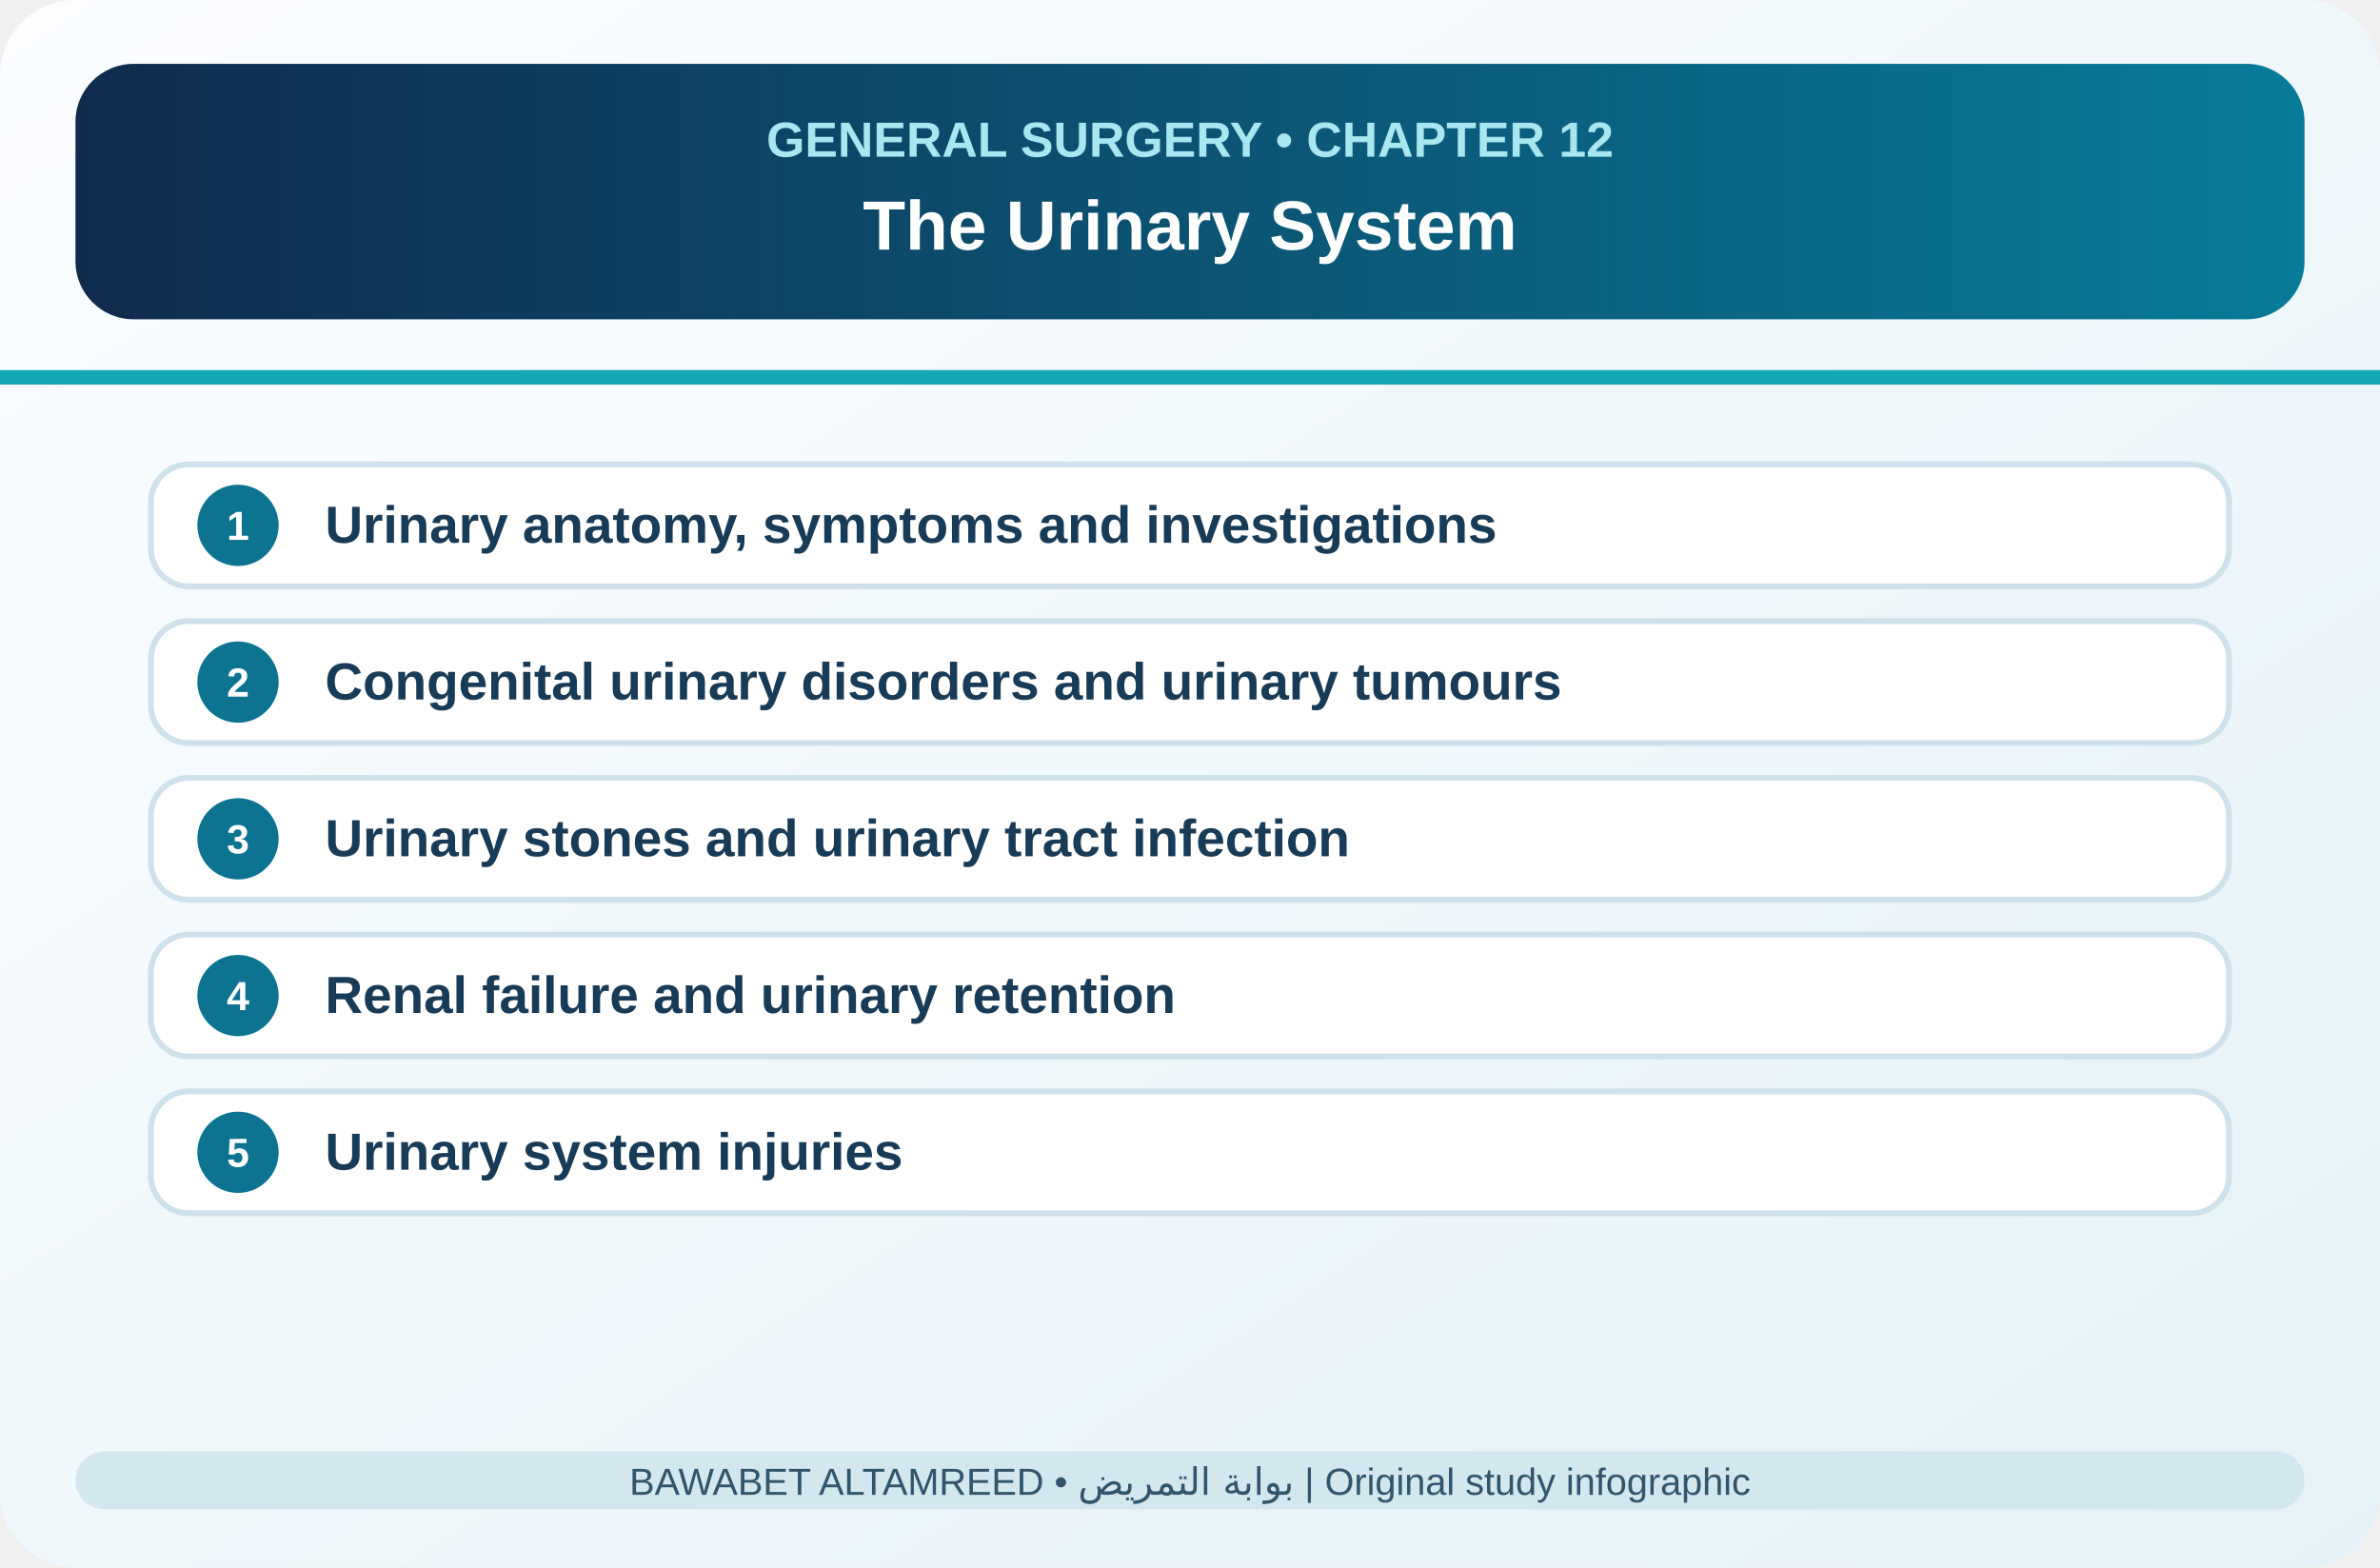
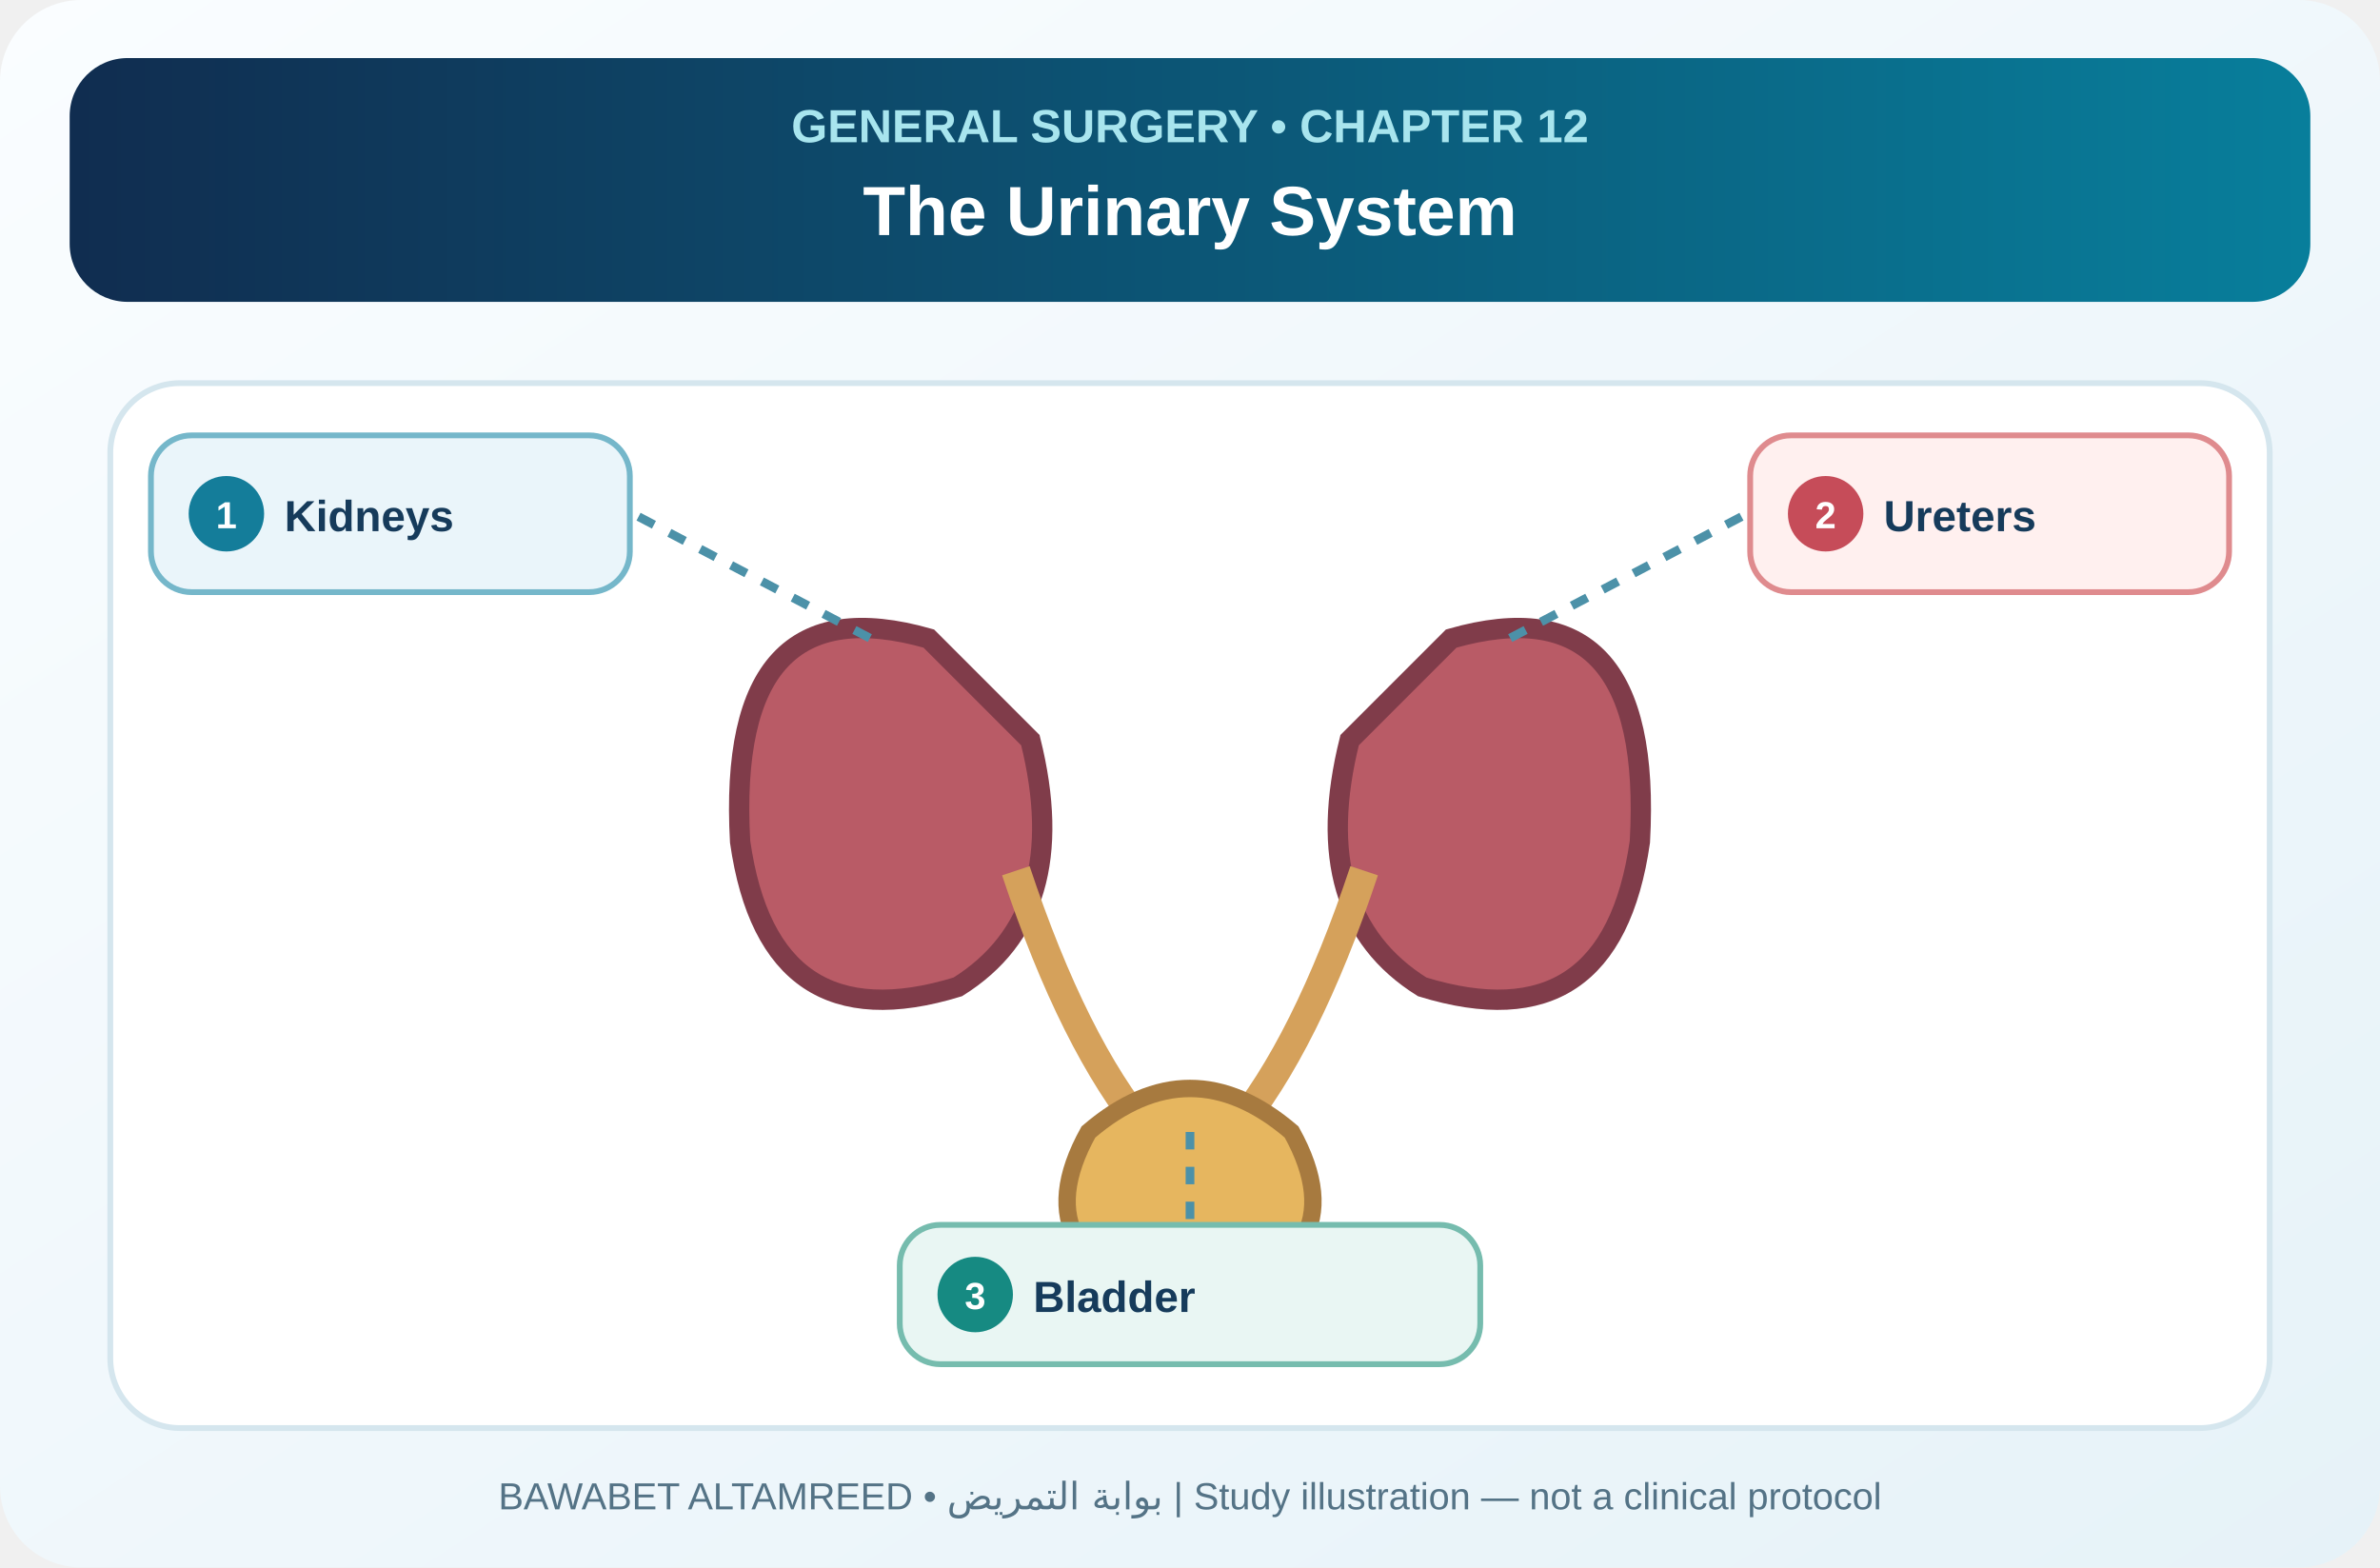
- <svg xmlns="http://www.w3.org/2000/svg" viewBox="0 0 820 540" role="img" aria-labelledby="t">
+ <svg xmlns="http://www.w3.org/2000/svg" viewBox="0 0 820 540" role="img" aria-labelledby="title desc">
  <defs>
    <linearGradient id="bg" x2="1" y2="1">
-       <stop stop-color="#fbfdff" />
-       <stop offset="1" stop-color="#e4f2f7" />
+       <stop stop-color="#fafdff" />
+       <stop offset="1" stop-color="#e6f2f8" />
    </linearGradient>
-     <linearGradient id="nav">
-       <stop stop-color="#102b4d" />
-       <stop offset="1" stop-color="#087b98" />
+     <linearGradient id="head">
+       <stop stop-color="#102d50" />
+       <stop offset="1" stop-color="#087e9b" />
    </linearGradient>
  </defs>
-   <rect width="820" height="540" rx="26" fill="url(#bg)" />
-   <rect x="26" y="22" width="768" height="88" rx="20" fill="url(#nav)" />
-   <text x="410" y="54" fill="#a8e7ef" text-anchor="middle" font-family="Arial" font-size="17" font-weight="700">GENERAL SURGERY • CHAPTER 12</text>
-   <text x="410" y="86" fill="#fff" text-anchor="middle" font-family="Arial" font-size="24" font-weight="700">The Urinary System</text>
-   <path d="M0 130H820" stroke="#13a8b4" stroke-width="5" />
-   <rect x="52" y="160" width="716" height="42" rx="13" fill="#fff" stroke="#cfe2ec" stroke-width="2" />
-   <circle cx="82" cy="181" r="14" fill="#0c7391" />
-   <text x="82" y="186" fill="#fff" text-anchor="middle" font-family="Arial" font-size="14" font-weight="700">1</text>
-   <text x="112" y="187" fill="#183b57" font-family="Arial" font-size="18" font-weight="700">Urinary anatomy, symptoms and investigations</text>
-   <rect x="52" y="214" width="716" height="42" rx="13" fill="#fff" stroke="#cfe2ec" stroke-width="2" />
-   <circle cx="82" cy="235" r="14" fill="#0c7391" />
-   <text x="82" y="240" fill="#fff" text-anchor="middle" font-family="Arial" font-size="14" font-weight="700">2</text>
-   <text x="112" y="241" fill="#183b57" font-family="Arial" font-size="18" font-weight="700">Congenital urinary disorders and urinary tumours</text>
-   <rect x="52" y="268" width="716" height="42" rx="13" fill="#fff" stroke="#cfe2ec" stroke-width="2" />
-   <circle cx="82" cy="289" r="14" fill="#0c7391" />
-   <text x="82" y="294" fill="#fff" text-anchor="middle" font-family="Arial" font-size="14" font-weight="700">3</text>
-   <text x="112" y="295" fill="#183b57" font-family="Arial" font-size="18" font-weight="700">Urinary stones and urinary tract infection</text>
-   <rect x="52" y="322" width="716" height="42" rx="13" fill="#fff" stroke="#cfe2ec" stroke-width="2" />
-   <circle cx="82" cy="343" r="14" fill="#0c7391" />
-   <text x="82" y="348" fill="#fff" text-anchor="middle" font-family="Arial" font-size="14" font-weight="700">4</text>
-   <text x="112" y="349" fill="#183b57" font-family="Arial" font-size="18" font-weight="700">Renal failure and urinary retention</text>
-   <rect x="52" y="376" width="716" height="42" rx="13" fill="#fff" stroke="#cfe2ec" stroke-width="2" />
-   <circle cx="82" cy="397" r="14" fill="#0c7391" />
-   <text x="82" y="402" fill="#fff" text-anchor="middle" font-family="Arial" font-size="14" font-weight="700">5</text>
-   <text x="112" y="403" fill="#183b57" font-family="Arial" font-size="18" font-weight="700">Urinary system injuries</text>
-   <rect x="26" y="500" width="768" height="20" rx="10" fill="#d3e7ef" />
-   <text x="410" y="515" fill="#31556c" text-anchor="middle" font-family="Arial" font-size="13">BAWABET ALTAMREED • بوابة التمريض | Original study infographic</text>
+   <rect width="820" height="540" rx="28" fill="url(#bg)" />
+   <rect x="24" y="20" width="772" height="84" rx="20" fill="url(#head)" />
+   <text x="410" y="49" fill="#a8e5ee" font-family="Arial,sans-serif" font-size="16" font-weight="700" text-anchor="middle">GENERAL SURGERY • CHAPTER 12</text>
+   <text x="410" y="81" fill="#fff" font-family="Arial,sans-serif" font-size="24" font-weight="700" text-anchor="middle">The Urinary System</text>
+   <rect x="38" y="132" width="744" height="360" rx="24" fill="#fff" stroke="#d5e6ee" stroke-width="2" />
+   <g>
+     <path d="M320 220Q250 200 255 290Q265 360 330 340Q370 315 355 255Z" fill="#b95b66" stroke="#803c4a" stroke-width="7" />
+     <path d="M500 220Q570 200 565 290Q555 360 490 340Q450 315 465 255Z" fill="#b95b66" stroke="#803c4a" stroke-width="7" />
+     <path d="M350 300Q370 360 395 390M470 300Q450 360 425 390" stroke="#d5a15b" stroke-width="10" fill="none" />
+     <path d="M375 390Q410 360 445 390Q470 435 410 450Q350 435 375 390Z" fill="#e6b65f" stroke="#a77a3f" stroke-width="6" />
+   </g>
+   <g font-family="Arial,sans-serif" font-weight="700">
+     <rect x="52" y="150" width="165" height="54" rx="14" fill="#eaf5fa" stroke="#75b7ca" stroke-width="2" />
+     <circle cx="78" cy="177" r="13" fill="#147d9a" />
+     <text x="78" y="182" font-size="13" fill="#fff" text-anchor="middle">1</text>
+     <text x="98" y="183" font-size="15" fill="#163b5b">Kidneys</text>
+     <rect x="603" y="150" width="165" height="54" rx="14" fill="#fff0ef" stroke="#df8b8e" stroke-width="2" />
+     <circle cx="629" cy="177" r="13" fill="#c64c59" />
+     <text x="629" y="182" font-size="13" fill="#fff" text-anchor="middle">2</text>
+     <text x="649" y="183" font-size="15" fill="#163b5b">Ureters</text>
+     <rect x="310" y="422" width="200" height="48" rx="14" fill="#e9f6f3" stroke="#76bcae" stroke-width="2" />
+     <circle cx="336" cy="446" r="13" fill="#168a82" />
+     <text x="336" y="451" font-size="13" fill="#fff" text-anchor="middle">3</text>
+     <text x="356" y="452" font-size="15" fill="#163b5b">Bladder</text>
+   </g>
+   <path d="M220 178L300 220M600 178L520 220M410 420V390" stroke="#4c91a8" stroke-width="3" stroke-dasharray="6 6" fill="none" />
+   <text x="410" y="520" text-anchor="middle" font-family="Arial,sans-serif" font-size="13" fill="#547386">BAWABET ALTAMREED • بوابة التمريض | Study illustration — not a clinical protocol</text>
</svg>
